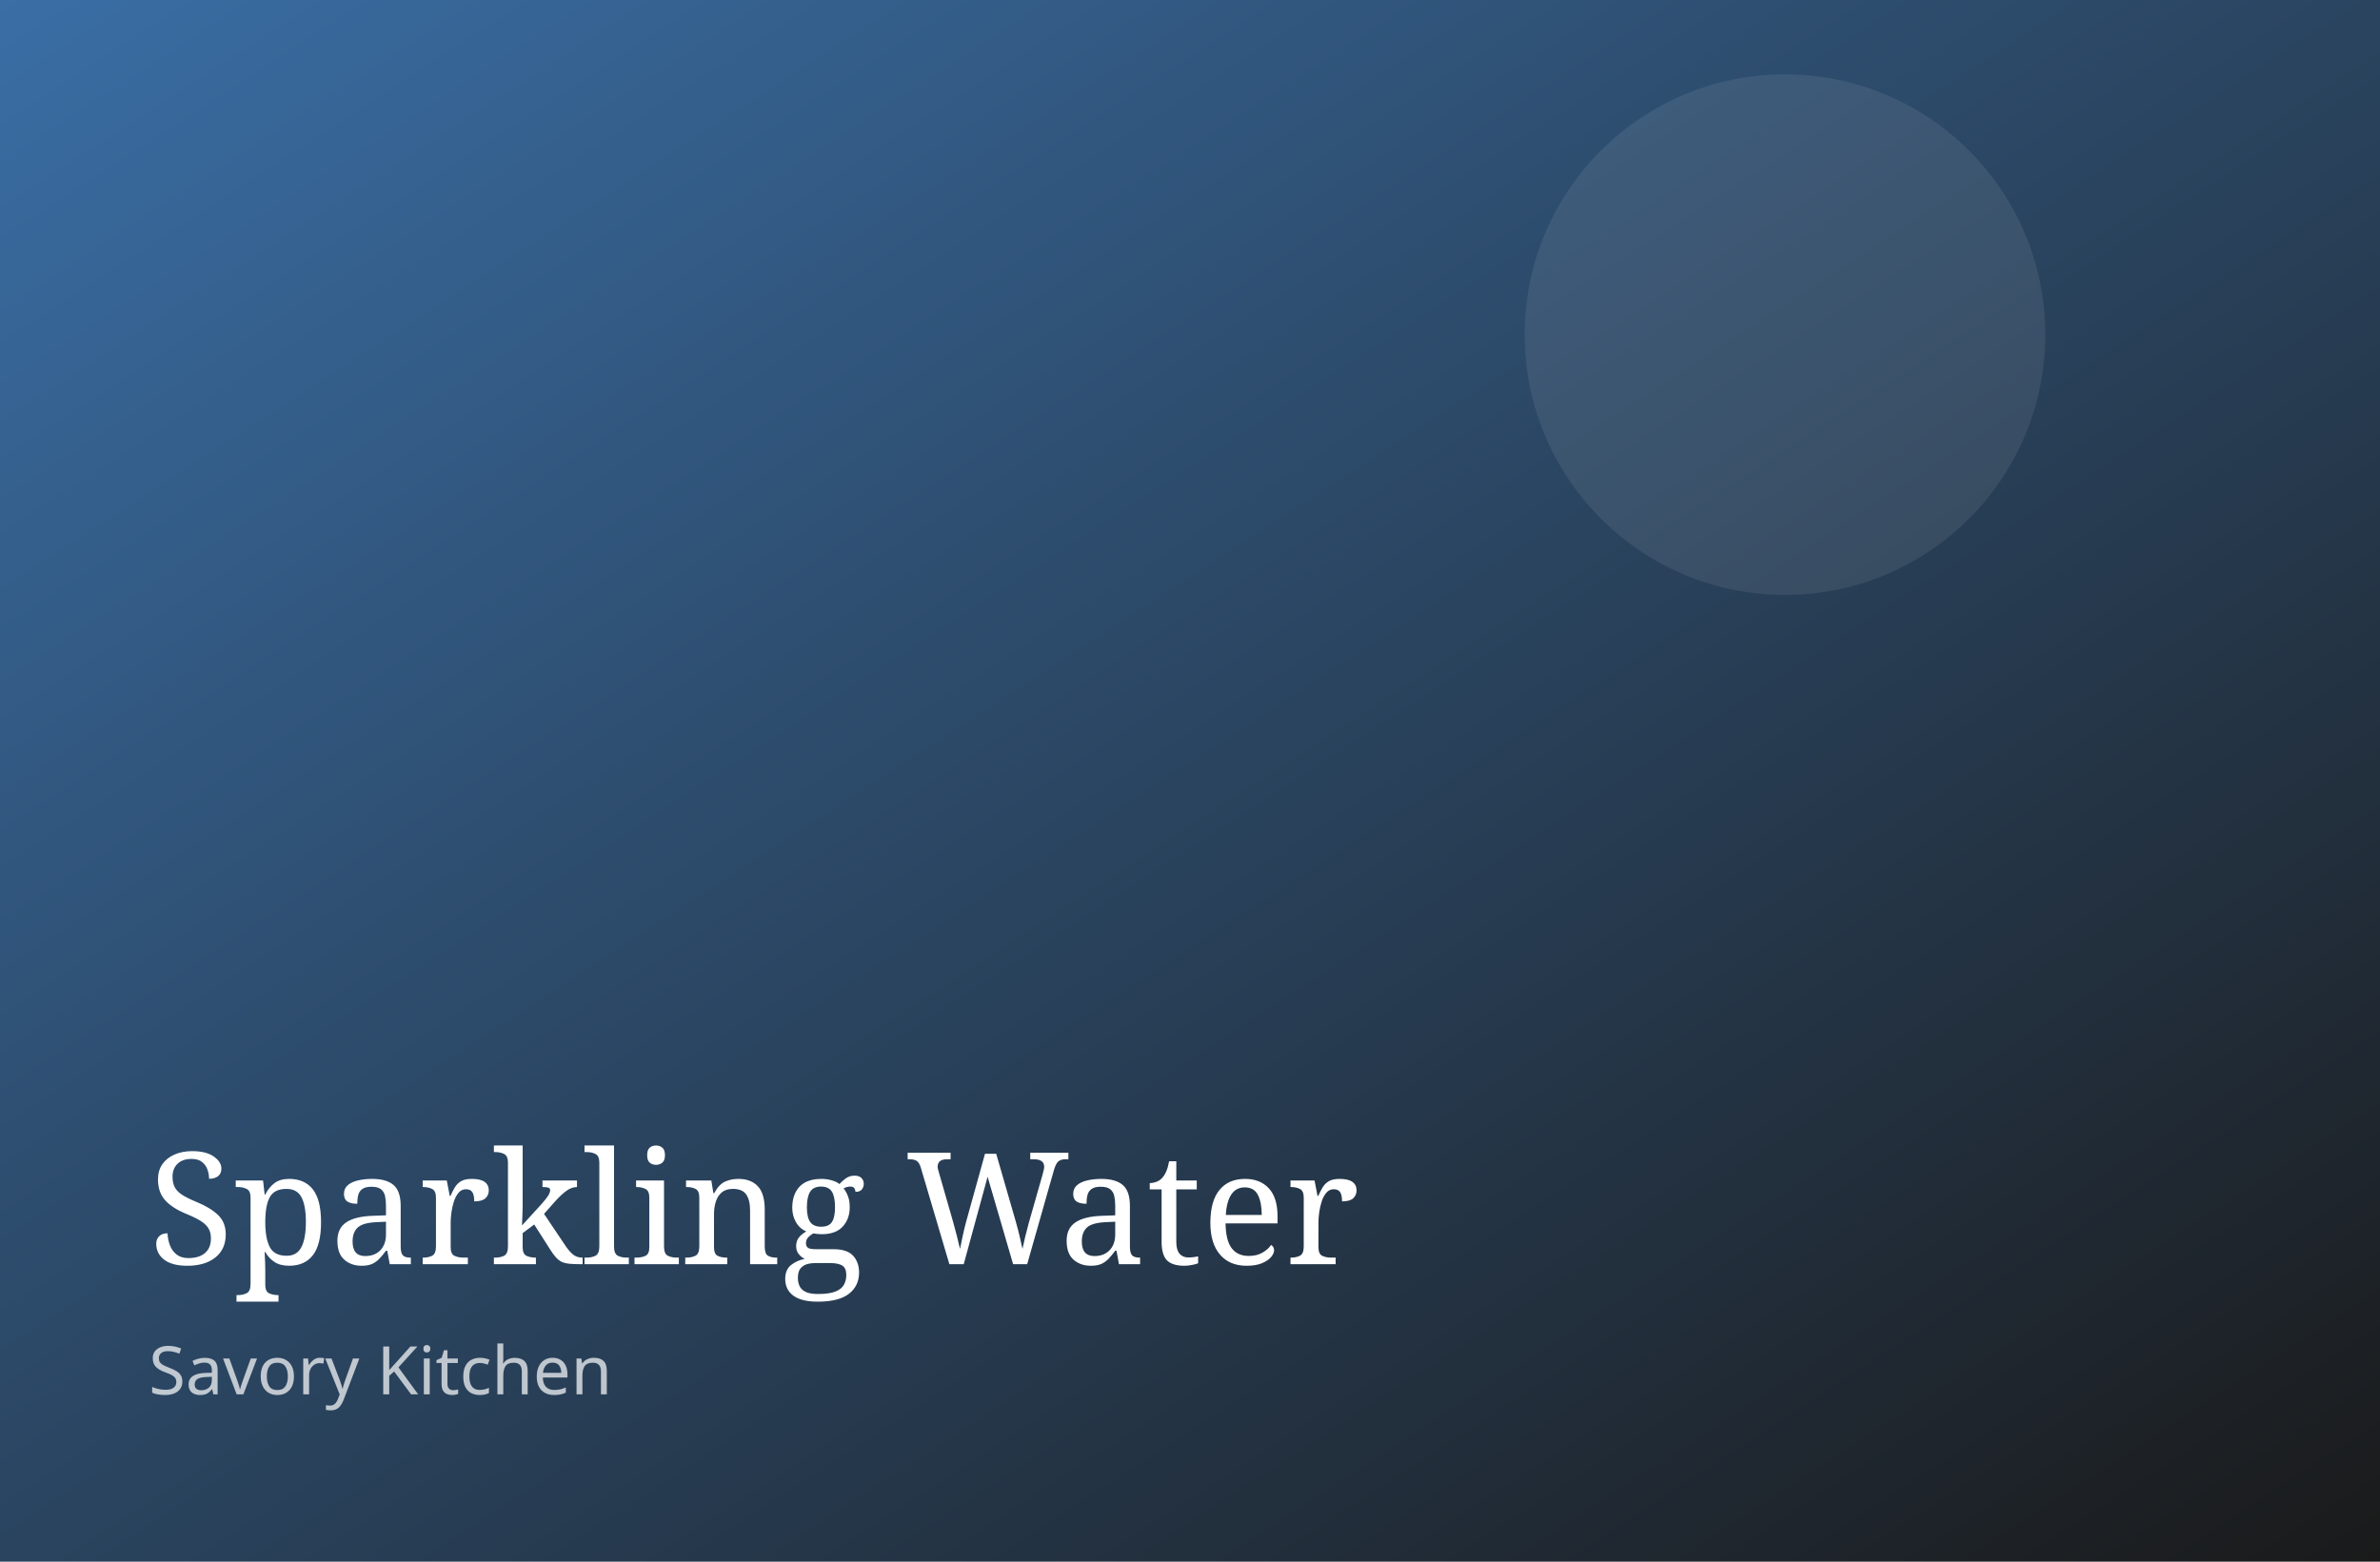
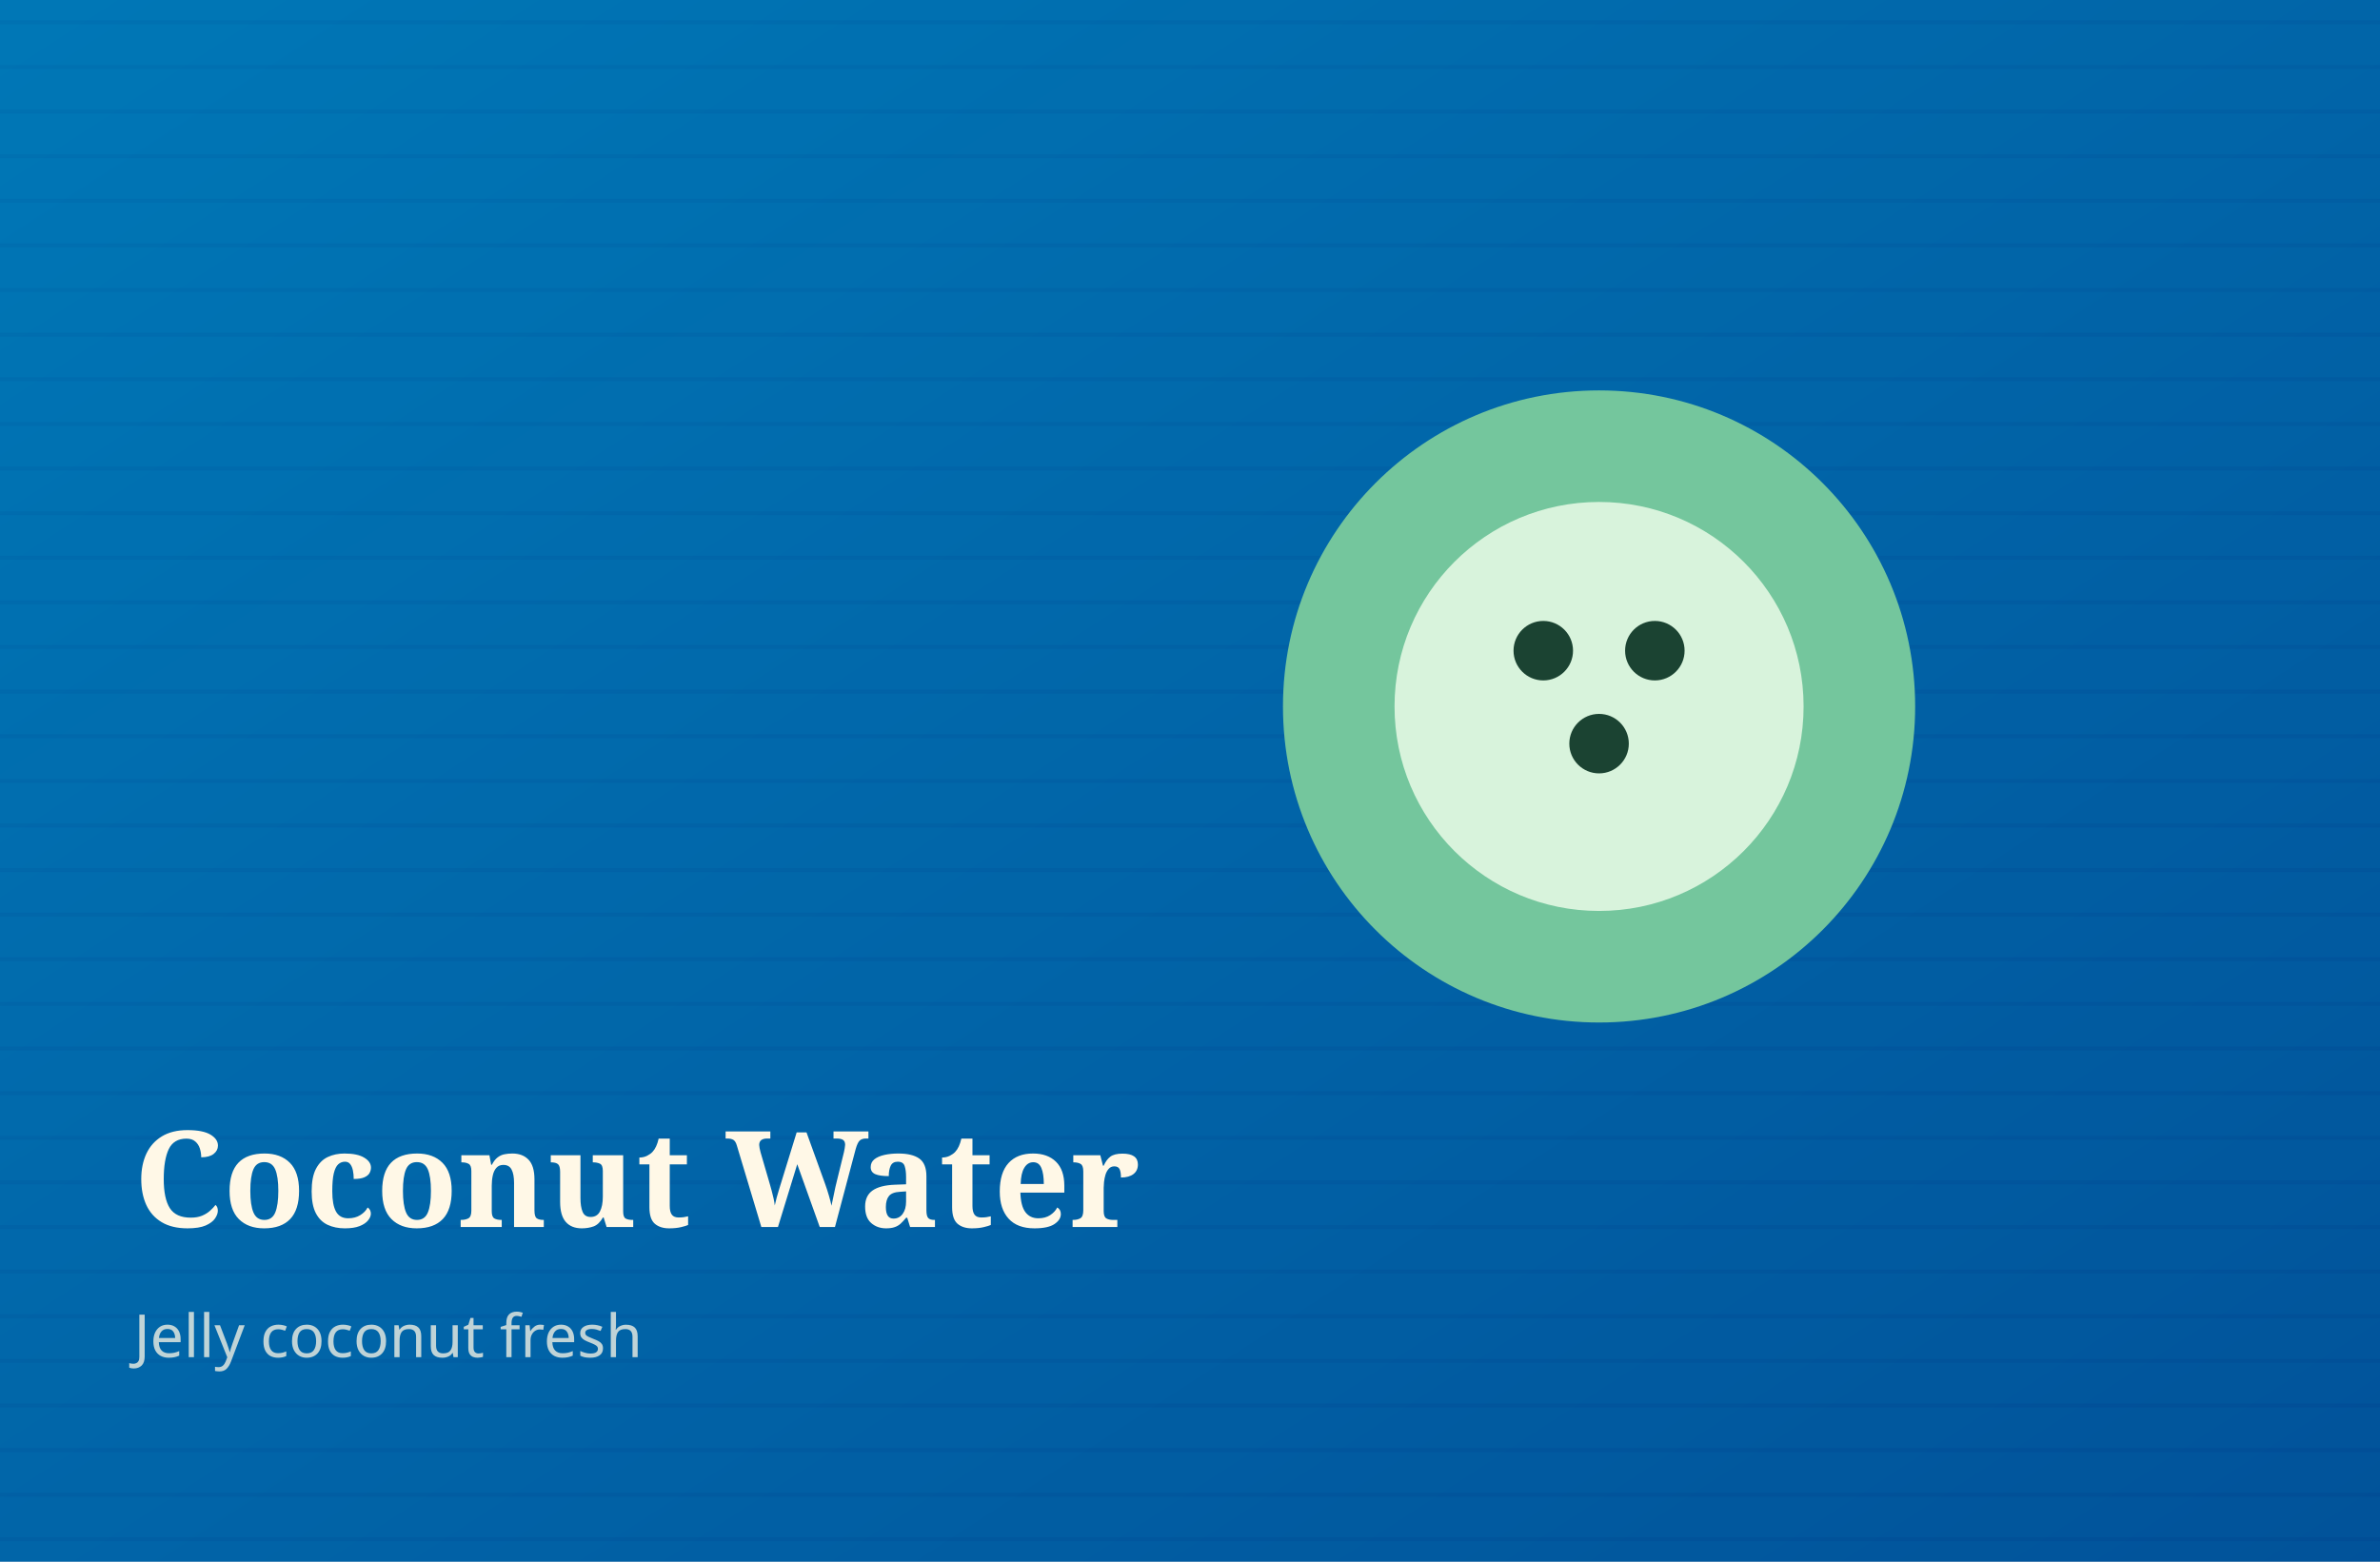
<svg xmlns="http://www.w3.org/2000/svg" width="640" height="420" viewBox="0 0 640 420">
  <defs>
    <linearGradient id="g" x1="0" y1="0" x2="1" y2="1">
-       <stop offset="0%" stop-color="#3a6ea5" />
-       <stop offset="100%" stop-color="#1a1a1a" />
+       <stop offset="0%" stop-color="#0077b6" />
+       <stop offset="100%" stop-color="#023e8a" />
    </linearGradient>
+     <pattern id="wood" width="40" height="12" patternUnits="userSpaceOnUse">
+       <rect width="40" height="12" fill="#0077b6" />
+       <path d="M0 6h40" stroke="#023e8a" stroke-width="1" opacity=".25" />
+     </pattern>
  </defs>
  <rect width="640" height="420" fill="url(#g)" />
-   <circle cx="480" cy="90" r="70" fill="rgba(255,255,255,0.08)" />
-   <text x="40" y="340" fill="#fff" font-family="Georgia, serif" font-size="42">Sparkling Water</text>
-   <text x="40" y="375" fill="rgba(255,255,255,0.7)" font-family="sans-serif" font-size="18">Savory Kitchen</text>
+   <rect width="640" height="420" fill="url(#wood)" opacity=".35" />
+   <circle cx="430" cy="190" r="85" fill="#74c69d" />
+   <circle cx="430" cy="190" r="55" fill="#d8f3dc" />
+   <circle cx="415" cy="175" r="8" fill="#1b4332" />
+   <circle cx="445" cy="175" r="8" fill="#1b4332" />
+   <circle cx="430" cy="200" r="8" fill="#1b4332" />
+   <text x="36" y="330" fill="#fff8e7" font-family="Georgia, serif" font-size="36" font-weight="700">Coconut Water</text>
+   <text x="36" y="365" fill="rgba(255,248,231,.75)" font-family="sans-serif" font-size="16">Jelly coconut fresh</text>
</svg>
